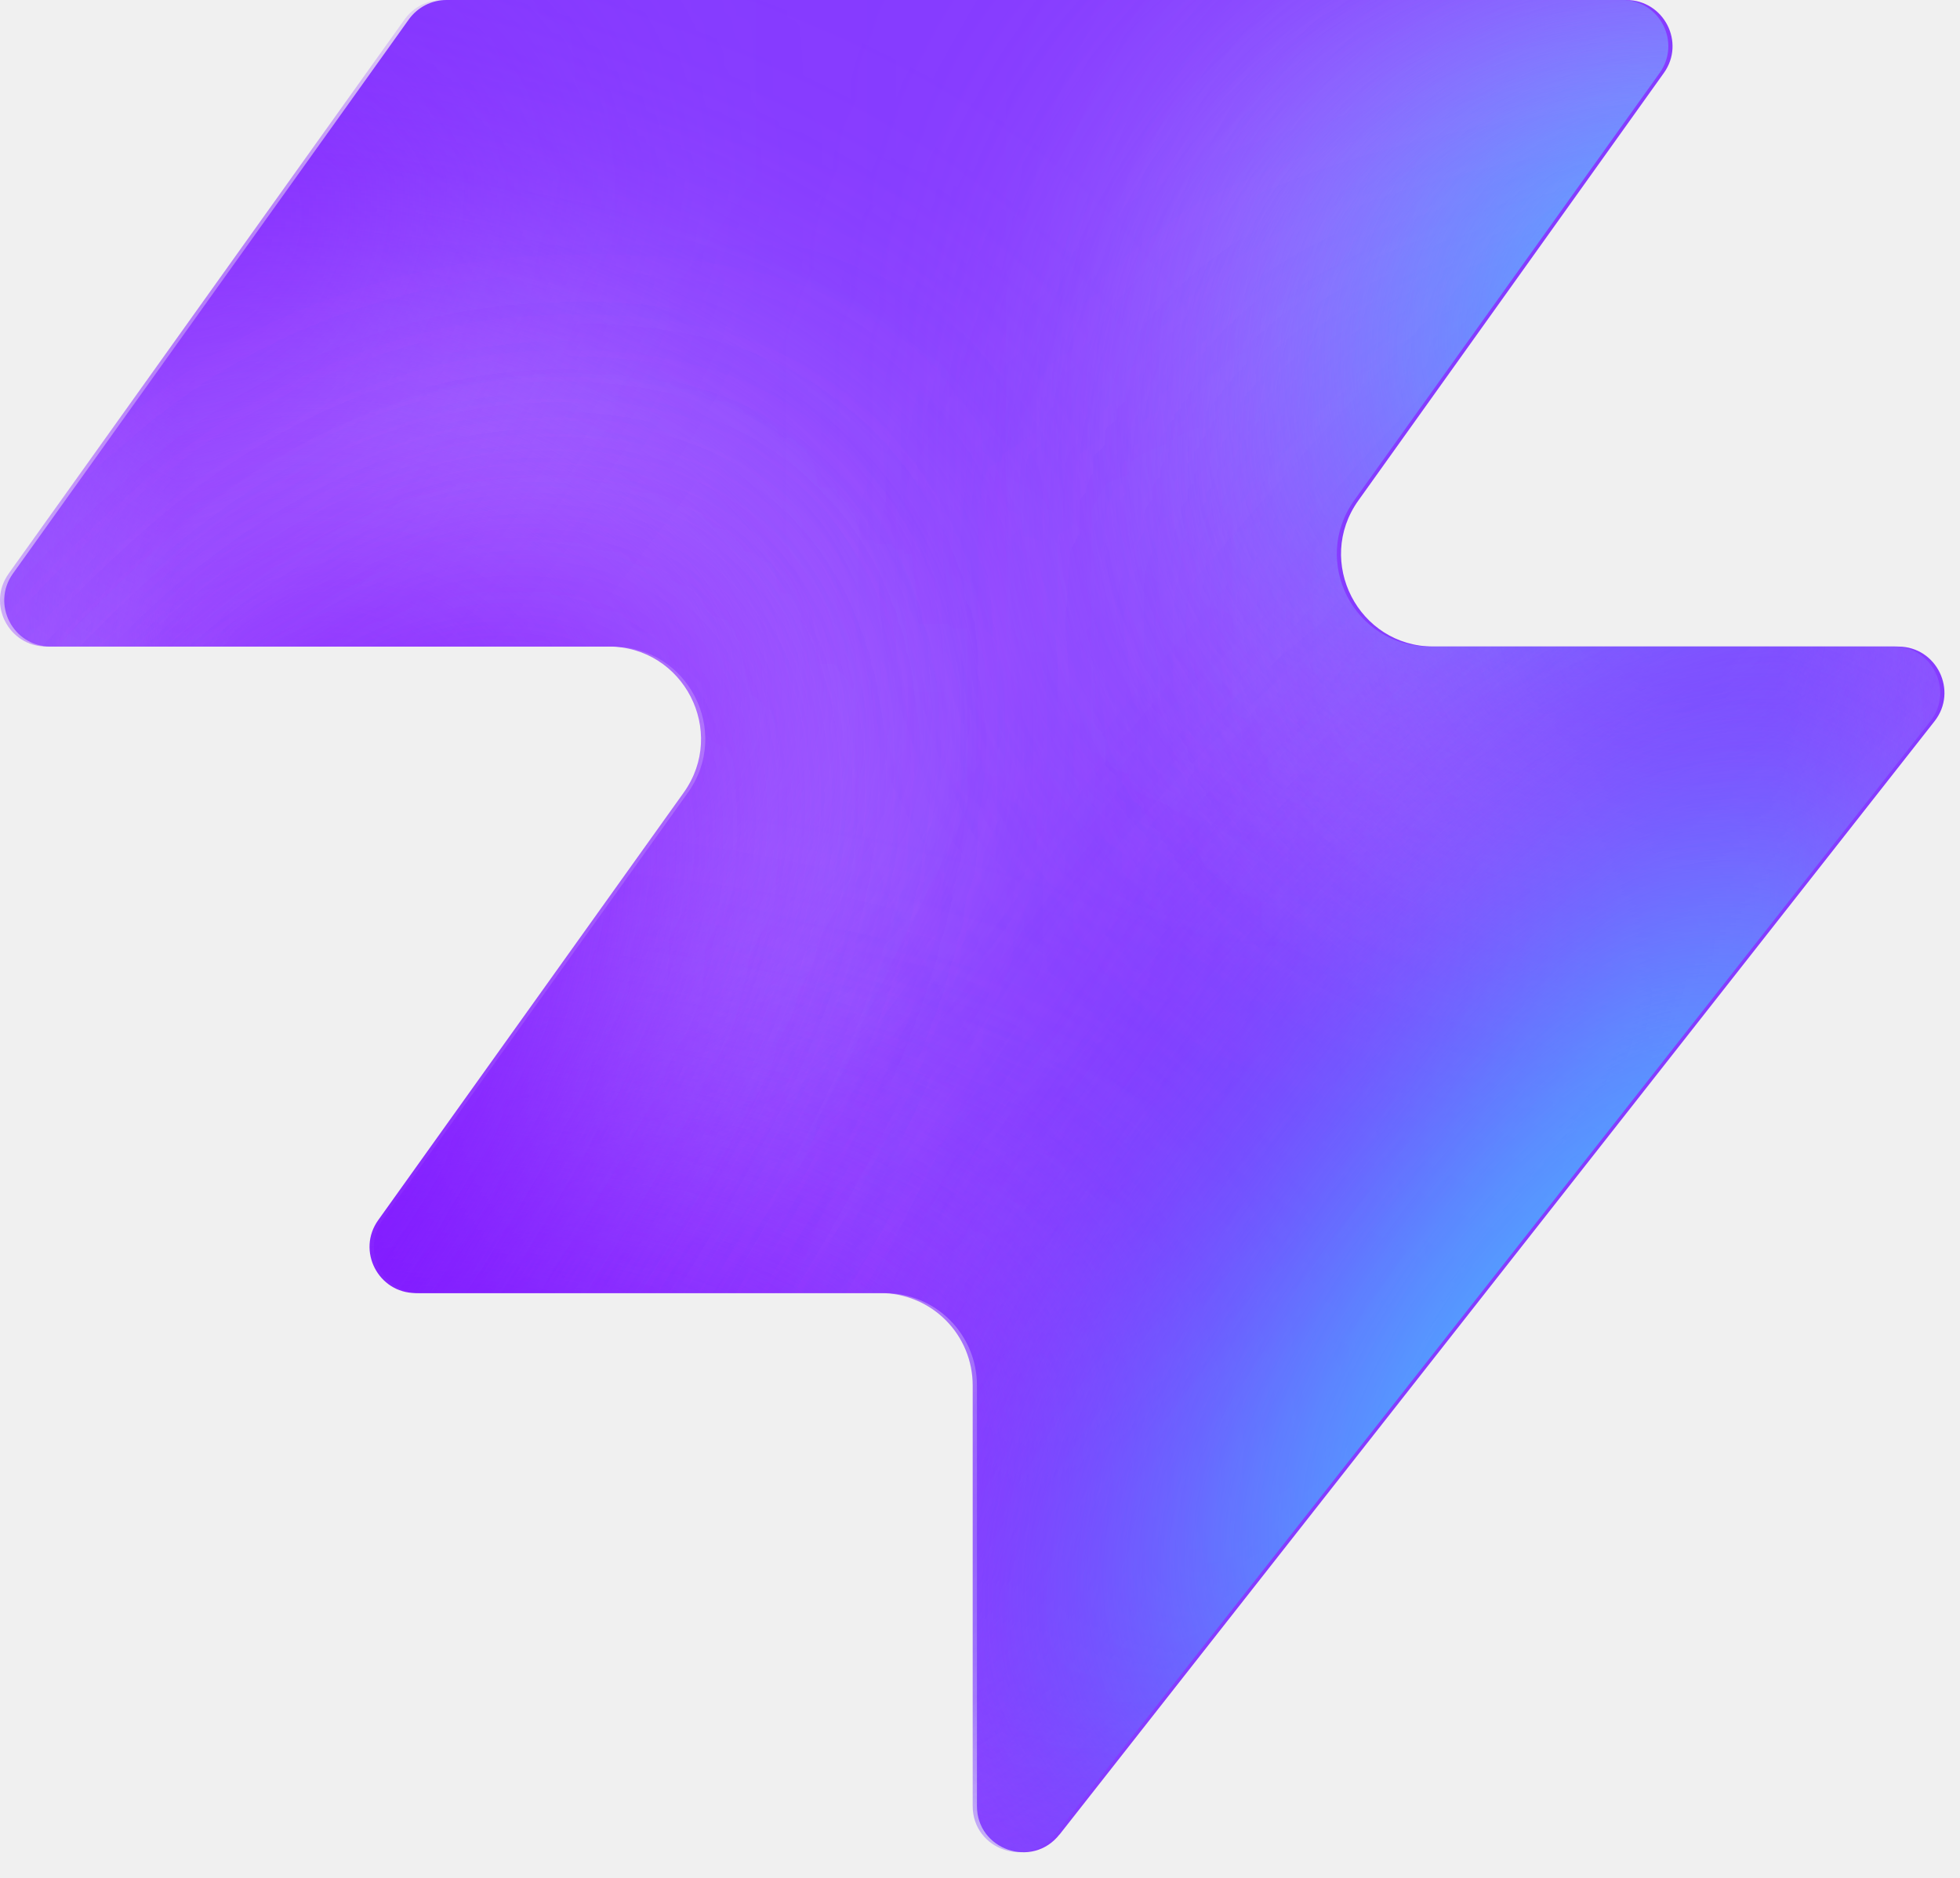
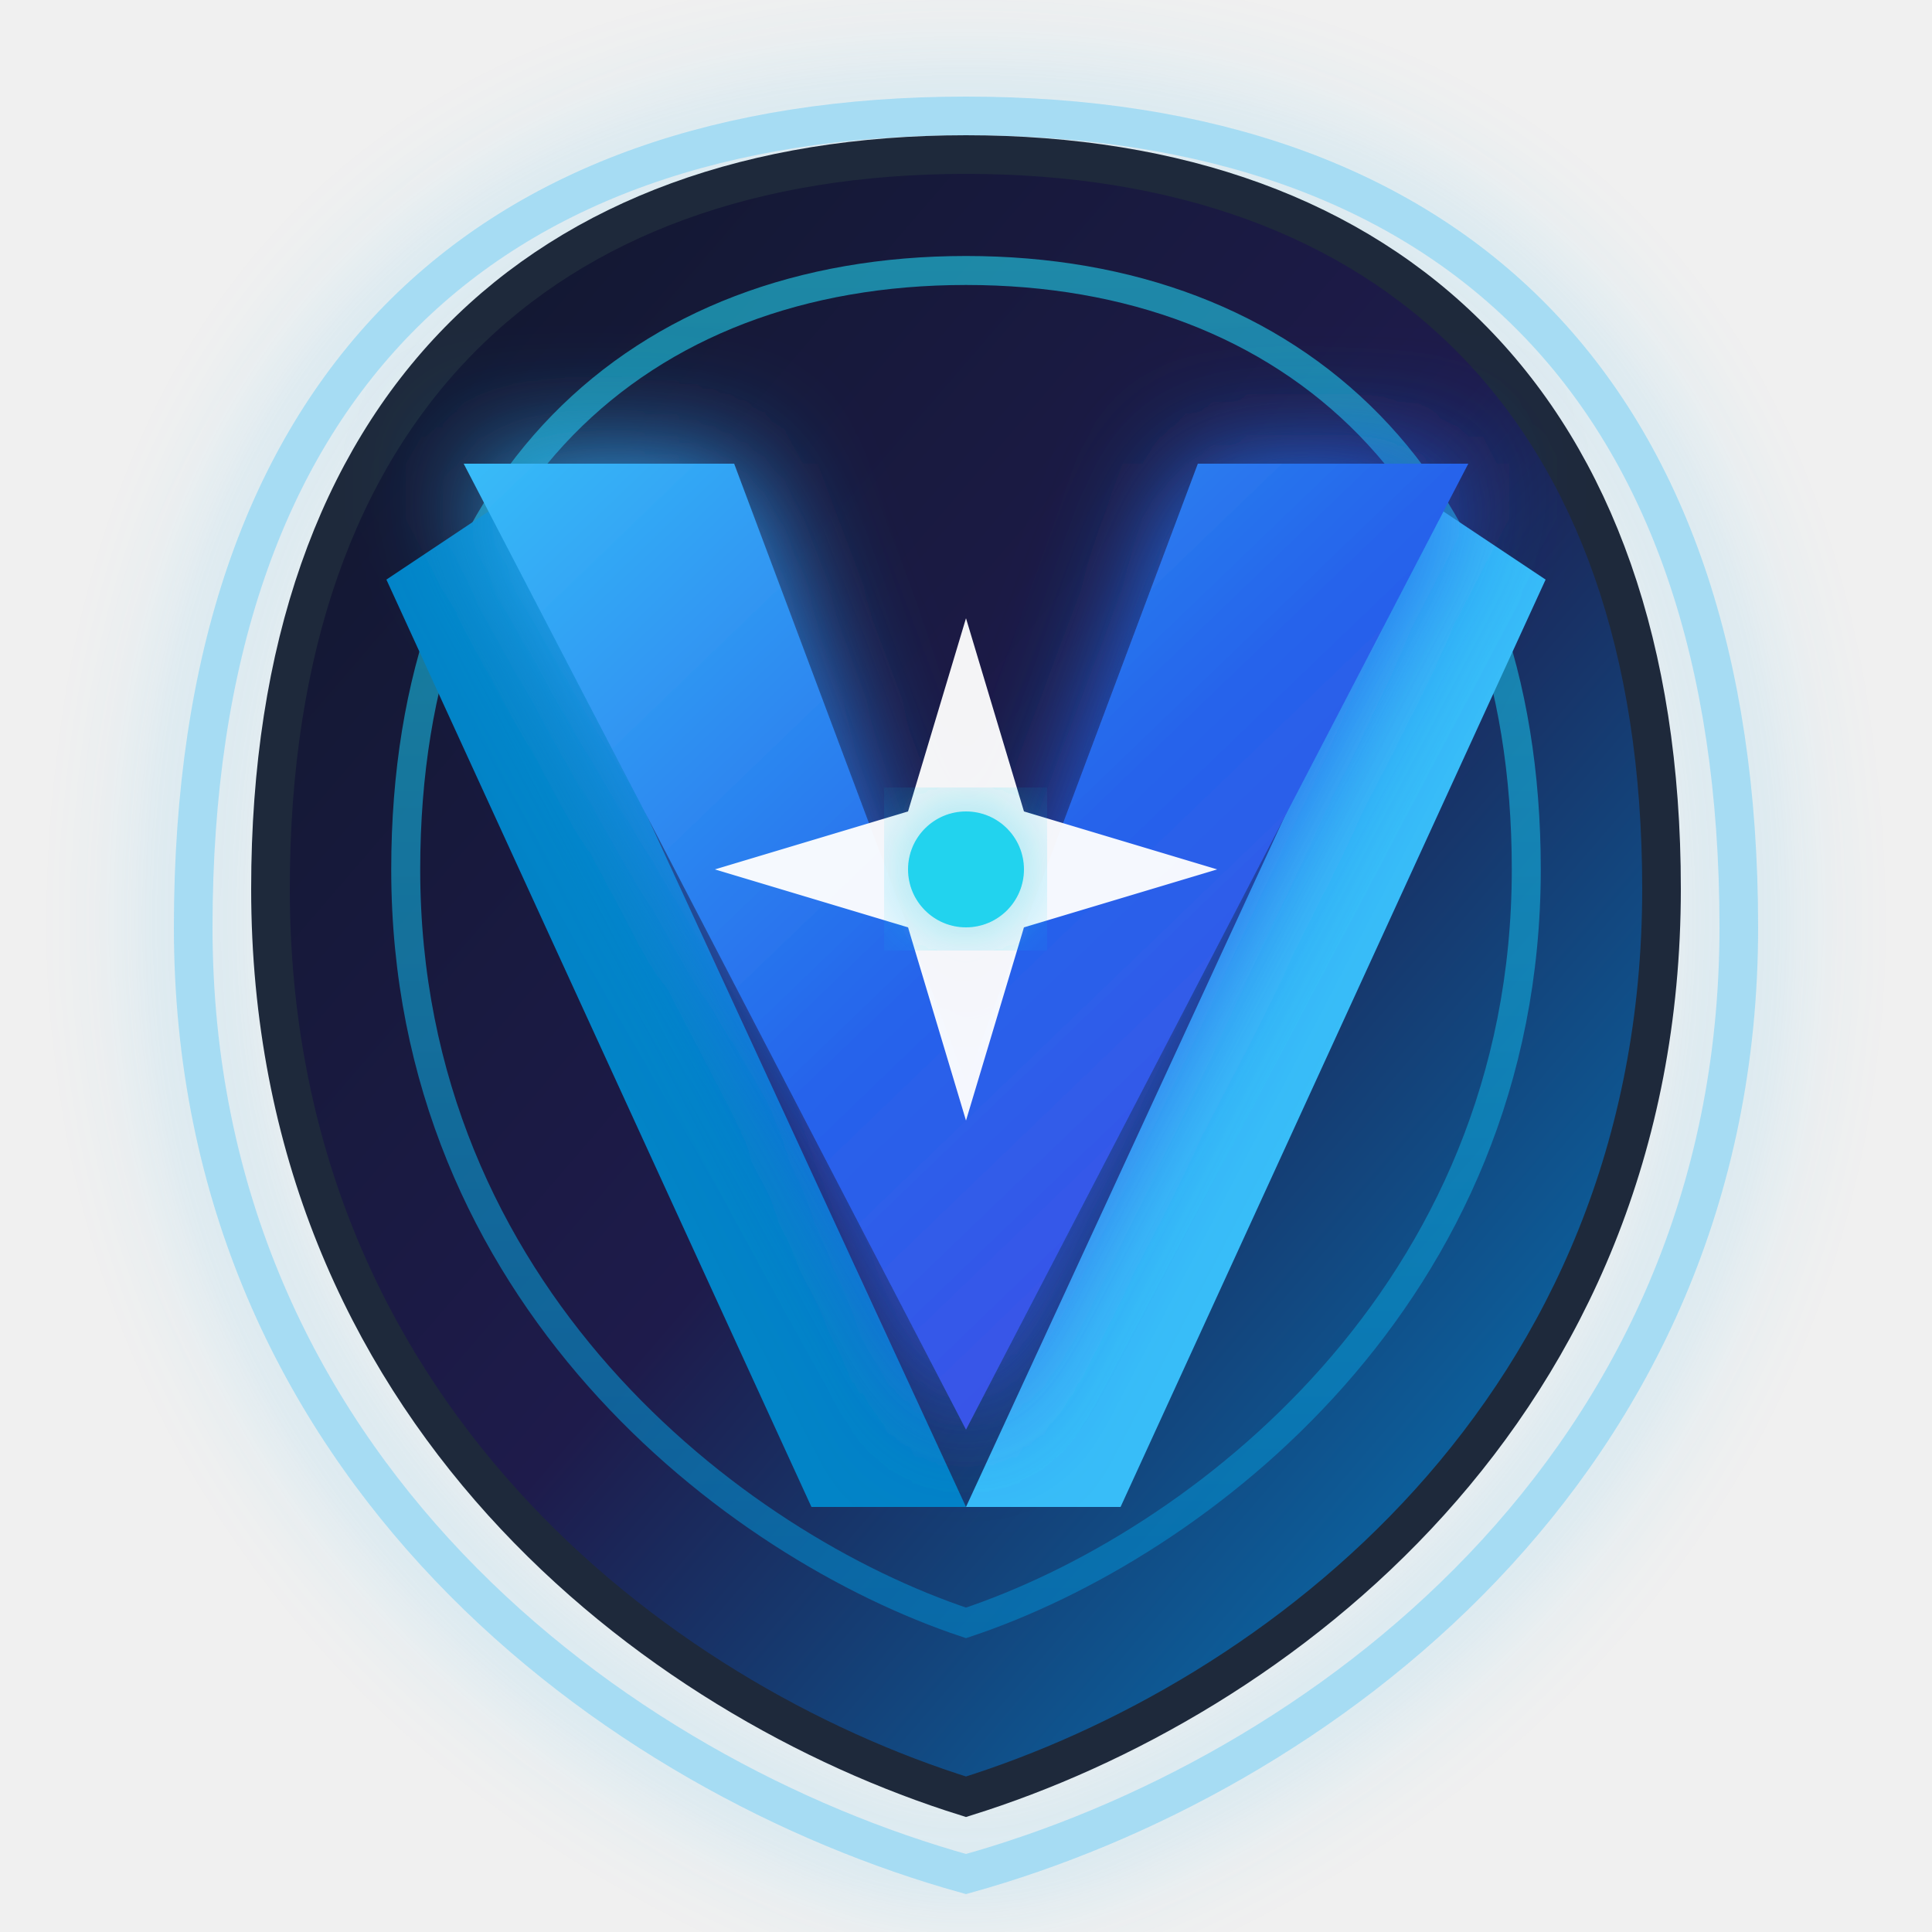
- <svg xmlns="http://www.w3.org/2000/svg" width="48" height="46" fill="none" viewBox="0 0 48 46">
-   <path fill="#863bff" d="M25.946 44.938c-.664.845-2.021.375-2.021-.698V33.937a2.26 2.26 0 0 0-2.262-2.262H10.287c-.92 0-1.456-1.04-.92-1.788l7.48-10.471c1.07-1.497 0-3.578-1.842-3.578H1.237c-.92 0-1.456-1.04-.92-1.788L10.013.474c.214-.297.556-.474.92-.474h28.894c.92 0 1.456 1.04.92 1.788l-7.48 10.471c-1.07 1.498 0 3.579 1.842 3.579h11.377c.943 0 1.473 1.088.89 1.83L25.947 44.94z" style="fill:#863bff;fill:color(display-p3 .525 .23 1);fill-opacity:1" />
-   <mask id="a" width="48" height="46" x="0" y="0" maskUnits="userSpaceOnUse" style="mask-type:alpha">
-     <path fill="#000" d="M25.842 44.938c-.664.844-2.021.375-2.021-.698V33.937a2.26 2.26 0 0 0-2.262-2.262H10.183c-.92 0-1.456-1.04-.92-1.788l7.48-10.471c1.07-1.498 0-3.579-1.842-3.579H1.133c-.92 0-1.456-1.04-.92-1.787L9.91.473c.214-.297.556-.474.92-.474h28.894c.92 0 1.456 1.04.92 1.788l-7.48 10.471c-1.07 1.498 0 3.578 1.842 3.578h11.377c.943 0 1.473 1.088.89 1.832L25.843 44.94z" style="fill:#000;fill-opacity:1" />
-   </mask>
-   <g mask="url(#a)">
-     <g filter="url(#b)">
-       <ellipse cx="5.508" cy="14.704" fill="#ede6ff" rx="5.508" ry="14.704" style="fill:#ede6ff;fill:color(display-p3 .927 .903 1);fill-opacity:1" transform="matrix(.00324 1 1 -.00324 -4.47 31.516)" />
-     </g>
-     <g filter="url(#c)">
-       <ellipse cx="10.399" cy="29.851" fill="#ede6ff" rx="10.399" ry="29.851" style="fill:#ede6ff;fill:color(display-p3 .927 .903 1);fill-opacity:1" transform="matrix(.00324 1 1 -.00324 -39.328 7.883)" />
-     </g>
-     <g filter="url(#d)">
-       <ellipse cx="5.508" cy="30.487" fill="#7e14ff" rx="5.508" ry="30.487" style="fill:#7e14ff;fill:color(display-p3 .492 .077 1);fill-opacity:1" transform="rotate(89.814 -25.913 -14.639)scale(1 -1)" />
-     </g>
-     <g filter="url(#e)">
-       <ellipse cx="5.508" cy="30.599" fill="#7e14ff" rx="5.508" ry="30.599" style="fill:#7e14ff;fill:color(display-p3 .492 .077 1);fill-opacity:1" transform="rotate(89.814 -32.644 -3.334)scale(1 -1)" />
-     </g>
-     <g filter="url(#f)">
-       <ellipse cx="5.508" cy="30.599" fill="#7e14ff" rx="5.508" ry="30.599" style="fill:#7e14ff;fill:color(display-p3 .492 .077 1);fill-opacity:1" transform="matrix(.00324 1 1 -.00324 -34.34 30.47)" />
-     </g>
-     <g filter="url(#g)">
-       <ellipse cx="14.072" cy="22.078" fill="#ede6ff" rx="14.072" ry="22.078" style="fill:#ede6ff;fill:color(display-p3 .927 .903 1);fill-opacity:1" transform="rotate(93.35 24.506 48.493)scale(-1 1)" />
-     </g>
-     <g filter="url(#h)">
-       <ellipse cx="3.47" cy="21.501" fill="#7e14ff" rx="3.47" ry="21.501" style="fill:#7e14ff;fill:color(display-p3 .492 .077 1);fill-opacity:1" transform="rotate(89.009 28.708 47.59)scale(-1 1)" />
-     </g>
-     <g filter="url(#i)">
-       <ellipse cx="3.47" cy="21.501" fill="#7e14ff" rx="3.47" ry="21.501" style="fill:#7e14ff;fill:color(display-p3 .492 .077 1);fill-opacity:1" transform="rotate(89.009 28.708 47.59)scale(-1 1)" />
-     </g>
-     <g filter="url(#j)">
-       <ellipse cx=".387" cy="8.972" fill="#7e14ff" rx="4.407" ry="29.108" style="fill:#7e14ff;fill:color(display-p3 .492 .077 1);fill-opacity:1" transform="rotate(39.51 .387 8.972)" />
-     </g>
-     <g filter="url(#k)">
-       <ellipse cx="47.523" cy="-6.092" fill="#7e14ff" rx="4.407" ry="29.108" style="fill:#7e14ff;fill:color(display-p3 .492 .077 1);fill-opacity:1" transform="rotate(37.892 47.523 -6.092)" />
-     </g>
-     <g filter="url(#l)">
-       <ellipse cx="41.412" cy="6.333" fill="#47bfff" rx="5.971" ry="9.665" style="fill:#47bfff;fill:color(display-p3 .28 .748 1);fill-opacity:1" transform="rotate(37.892 41.412 6.333)" />
-     </g>
-     <g filter="url(#m)">
-       <ellipse cx="-1.879" cy="38.332" fill="#7e14ff" rx="4.407" ry="29.108" style="fill:#7e14ff;fill:color(display-p3 .492 .077 1);fill-opacity:1" transform="rotate(37.892 -1.88 38.332)" />
-     </g>
-     <g filter="url(#n)">
-       <ellipse cx="-1.879" cy="38.332" fill="#7e14ff" rx="4.407" ry="29.108" style="fill:#7e14ff;fill:color(display-p3 .492 .077 1);fill-opacity:1" transform="rotate(37.892 -1.88 38.332)" />
-     </g>
-     <g filter="url(#o)">
-       <ellipse cx="35.651" cy="29.907" fill="#7e14ff" rx="4.407" ry="29.108" style="fill:#7e14ff;fill:color(display-p3 .492 .077 1);fill-opacity:1" transform="rotate(37.892 35.651 29.907)" />
-     </g>
-     <g filter="url(#p)">
-       <ellipse cx="38.418" cy="32.4" fill="#47bfff" rx="5.971" ry="15.297" style="fill:#47bfff;fill:color(display-p3 .28 .748 1);fill-opacity:1" transform="rotate(37.892 38.418 32.4)" />
-     </g>
-   </g>
+ <svg xmlns="http://www.w3.org/2000/svg" viewBox="0 0 100 100" width="100%" height="100%">
  <defs>
-     <filter id="b" width="60.045" height="41.654" x="-19.77" y="16.149" color-interpolation-filters="sRGB" filterUnits="userSpaceOnUse">
-       <feFlood flood-opacity="0" result="BackgroundImageFix" />
-       <feBlend in="SourceGraphic" in2="BackgroundImageFix" result="shape" />
-       <feGaussianBlur result="effect1_foregroundBlur_2002_17158" stdDeviation="7.659" />
-     </filter>
-     <filter id="c" width="90.34" height="51.437" x="-54.613" y="-7.533" color-interpolation-filters="sRGB" filterUnits="userSpaceOnUse">
-       <feFlood flood-opacity="0" result="BackgroundImageFix" />
-       <feBlend in="SourceGraphic" in2="BackgroundImageFix" result="shape" />
-       <feGaussianBlur result="effect1_foregroundBlur_2002_17158" stdDeviation="7.659" />
-     </filter>
-     <filter id="d" width="79.355" height="29.4" x="-49.64" y="2.03" color-interpolation-filters="sRGB" filterUnits="userSpaceOnUse">
-       <feFlood flood-opacity="0" result="BackgroundImageFix" />
-       <feBlend in="SourceGraphic" in2="BackgroundImageFix" result="shape" />
-       <feGaussianBlur result="effect1_foregroundBlur_2002_17158" stdDeviation="4.596" />
-     </filter>
-     <filter id="e" width="79.579" height="29.4" x="-45.045" y="20.029" color-interpolation-filters="sRGB" filterUnits="userSpaceOnUse">
-       <feFlood flood-opacity="0" result="BackgroundImageFix" />
-       <feBlend in="SourceGraphic" in2="BackgroundImageFix" result="shape" />
-       <feGaussianBlur result="effect1_foregroundBlur_2002_17158" stdDeviation="4.596" />
-     </filter>
-     <filter id="f" width="79.579" height="29.4" x="-43.513" y="21.178" color-interpolation-filters="sRGB" filterUnits="userSpaceOnUse">
-       <feFlood flood-opacity="0" result="BackgroundImageFix" />
-       <feBlend in="SourceGraphic" in2="BackgroundImageFix" result="shape" />
-       <feGaussianBlur result="effect1_foregroundBlur_2002_17158" stdDeviation="4.596" />
-     </filter>
-     <filter id="g" width="74.749" height="58.852" x="15.756" y="-17.901" color-interpolation-filters="sRGB" filterUnits="userSpaceOnUse">
-       <feFlood flood-opacity="0" result="BackgroundImageFix" />
-       <feBlend in="SourceGraphic" in2="BackgroundImageFix" result="shape" />
-       <feGaussianBlur result="effect1_foregroundBlur_2002_17158" stdDeviation="7.659" />
-     </filter>
-     <filter id="h" width="61.377" height="25.362" x="23.548" y="2.284" color-interpolation-filters="sRGB" filterUnits="userSpaceOnUse">
-       <feFlood flood-opacity="0" result="BackgroundImageFix" />
-       <feBlend in="SourceGraphic" in2="BackgroundImageFix" result="shape" />
-       <feGaussianBlur result="effect1_foregroundBlur_2002_17158" stdDeviation="4.596" />
-     </filter>
-     <filter id="i" width="61.377" height="25.362" x="23.548" y="2.284" color-interpolation-filters="sRGB" filterUnits="userSpaceOnUse">
-       <feFlood flood-opacity="0" result="BackgroundImageFix" />
-       <feBlend in="SourceGraphic" in2="BackgroundImageFix" result="shape" />
-       <feGaussianBlur result="effect1_foregroundBlur_2002_17158" stdDeviation="4.596" />
-     </filter>
-     <filter id="j" width="56.045" height="63.649" x="-27.636" y="-22.853" color-interpolation-filters="sRGB" filterUnits="userSpaceOnUse">
-       <feFlood flood-opacity="0" result="BackgroundImageFix" />
-       <feBlend in="SourceGraphic" in2="BackgroundImageFix" result="shape" />
-       <feGaussianBlur result="effect1_foregroundBlur_2002_17158" stdDeviation="4.596" />
-     </filter>
-     <filter id="k" width="54.814" height="64.646" x="20.116" y="-38.415" color-interpolation-filters="sRGB" filterUnits="userSpaceOnUse">
-       <feFlood flood-opacity="0" result="BackgroundImageFix" />
-       <feBlend in="SourceGraphic" in2="BackgroundImageFix" result="shape" />
-       <feGaussianBlur result="effect1_foregroundBlur_2002_17158" stdDeviation="4.596" />
-     </filter>
-     <filter id="l" width="33.541" height="35.313" x="24.641" y="-11.323" color-interpolation-filters="sRGB" filterUnits="userSpaceOnUse">
-       <feFlood flood-opacity="0" result="BackgroundImageFix" />
-       <feBlend in="SourceGraphic" in2="BackgroundImageFix" result="shape" />
-       <feGaussianBlur result="effect1_foregroundBlur_2002_17158" stdDeviation="4.596" />
-     </filter>
-     <filter id="m" width="54.814" height="64.646" x="-29.286" y="6.009" color-interpolation-filters="sRGB" filterUnits="userSpaceOnUse">
-       <feFlood flood-opacity="0" result="BackgroundImageFix" />
-       <feBlend in="SourceGraphic" in2="BackgroundImageFix" result="shape" />
-       <feGaussianBlur result="effect1_foregroundBlur_2002_17158" stdDeviation="4.596" />
-     </filter>
-     <filter id="n" width="54.814" height="64.646" x="-29.286" y="6.009" color-interpolation-filters="sRGB" filterUnits="userSpaceOnUse">
-       <feFlood flood-opacity="0" result="BackgroundImageFix" />
-       <feBlend in="SourceGraphic" in2="BackgroundImageFix" result="shape" />
-       <feGaussianBlur result="effect1_foregroundBlur_2002_17158" stdDeviation="4.596" />
-     </filter>
-     <filter id="o" width="54.814" height="64.646" x="8.244" y="-2.416" color-interpolation-filters="sRGB" filterUnits="userSpaceOnUse">
-       <feFlood flood-opacity="0" result="BackgroundImageFix" />
-       <feBlend in="SourceGraphic" in2="BackgroundImageFix" result="shape" />
-       <feGaussianBlur result="effect1_foregroundBlur_2002_17158" stdDeviation="4.596" />
-     </filter>
-     <filter id="p" width="39.409" height="43.623" x="18.713" y="10.588" color-interpolation-filters="sRGB" filterUnits="userSpaceOnUse">
-       <feFlood flood-opacity="0" result="BackgroundImageFix" />
-       <feBlend in="SourceGraphic" in2="BackgroundImageFix" result="shape" />
-       <feGaussianBlur result="effect1_foregroundBlur_2002_17158" stdDeviation="4.596" />
+     <linearGradient id="vgShieldBg" x1="0%" y1="0%" x2="100%" y2="100%">
+       <stop offset="0%" stop-color="#0F172A" />
+       <stop offset="50%" stop-color="#1E1B4B" />
+       <stop offset="100%" stop-color="#0284C7" />
+     </linearGradient>
+     <linearGradient id="vgChevron" x1="0%" y1="0%" x2="100%" y2="100%">
+       <stop offset="0%" stop-color="#38BDF8" />
+       <stop offset="50%" stop-color="#2563EB" />
+       <stop offset="100%" stop-color="#4F46E5" />
+     </linearGradient>
+     <linearGradient id="vgCoreGlow" x1="0%" y1="0%" x2="0%" y2="100%">
+       <stop offset="0%" stop-color="#22D3EE" />
+       <stop offset="100%" stop-color="#0284C7" />
+     </linearGradient>
+     <filter id="vgGlow" x="-20%" y="-20%" width="140%" height="140%">
+       <feGaussianBlur stdDeviation="3" result="blur" />
+       <feComposite in="SourceGraphic" in2="blur" operator="over" />
    </filter>
  </defs>
+   <path d="M 50 6 C 75 6 90 20 90 48 C 90 76 68 92 50 97 C 32 92 10 76 10 48 C 10 20 25 6 50 6 Z" fill="none" stroke="#38BDF8" stroke-width="2" opacity="0.4" filter="url(#vgGlow)" />
+   <path d="M 50 8 C 72 8 86 21 86 46 C 86 73 66 88 50 93 C 34 88 14 73 14 46 C 14 21 28 8 50 8 Z" fill="url(#vgShieldBg)" stroke="#1E293B" stroke-width="2" />
+   <path d="M 50 14 C 67 14 79 25 79 45 C 79 67 62 80 50 84 C 38 80 21 67 21 45 C 21 25 33 14 50 14 Z" fill="none" stroke="url(#vgCoreGlow)" stroke-width="1.5" opacity="0.6" />
+   <path d="M 26 26 L 50 78 L 42 78 L 20 30 Z" fill="#0284C7" />
+   <path d="M 74 26 L 50 78 L 58 78 L 80 30 Z" fill="#38BDF8" />
+   <path d="M 24 24 L 50 74 L 76 24 L 62 24 L 50 56 L 38 24 Z" fill="url(#vgChevron)" filter="url(#vgGlow)" />
+   <polygon points="50,32 53,42 63,45 53,48 50,58 47,48 37,45 47,42" fill="#FFFFFF" opacity="0.95" />
+   <circle cx="50" cy="45" r="3" fill="#22D3EE" filter="url(#vgGlow)" />
</svg>
